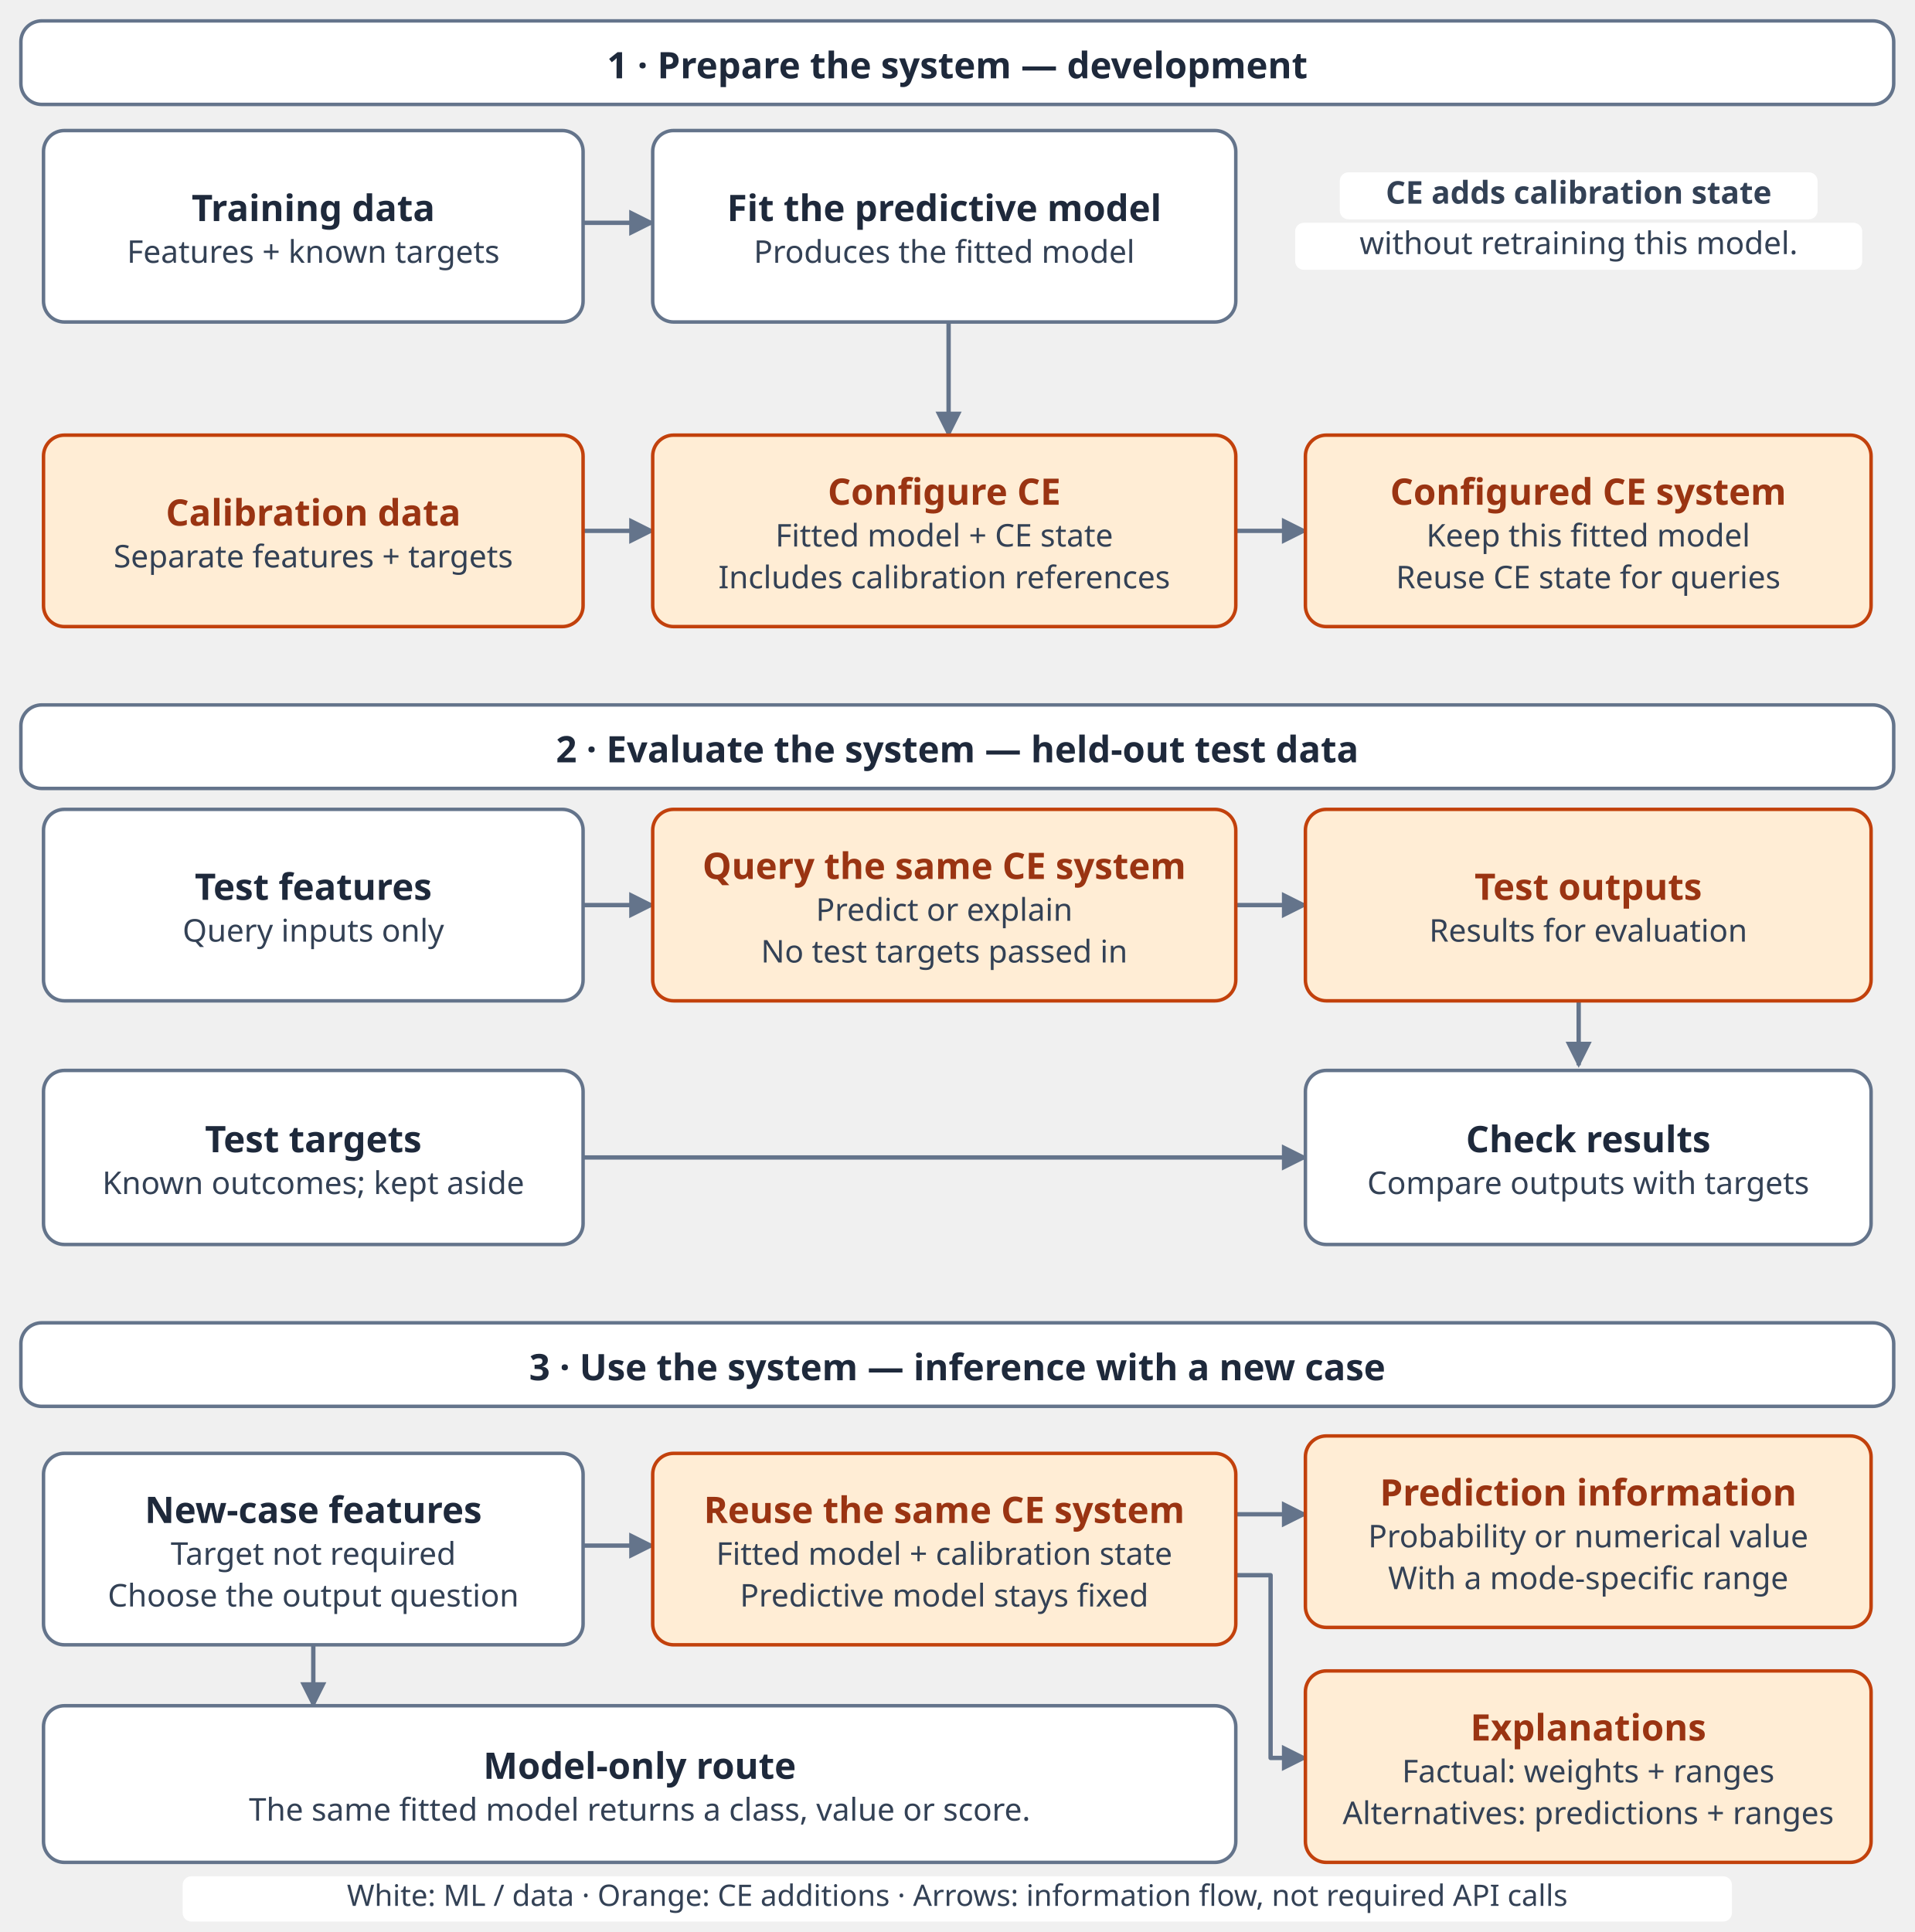
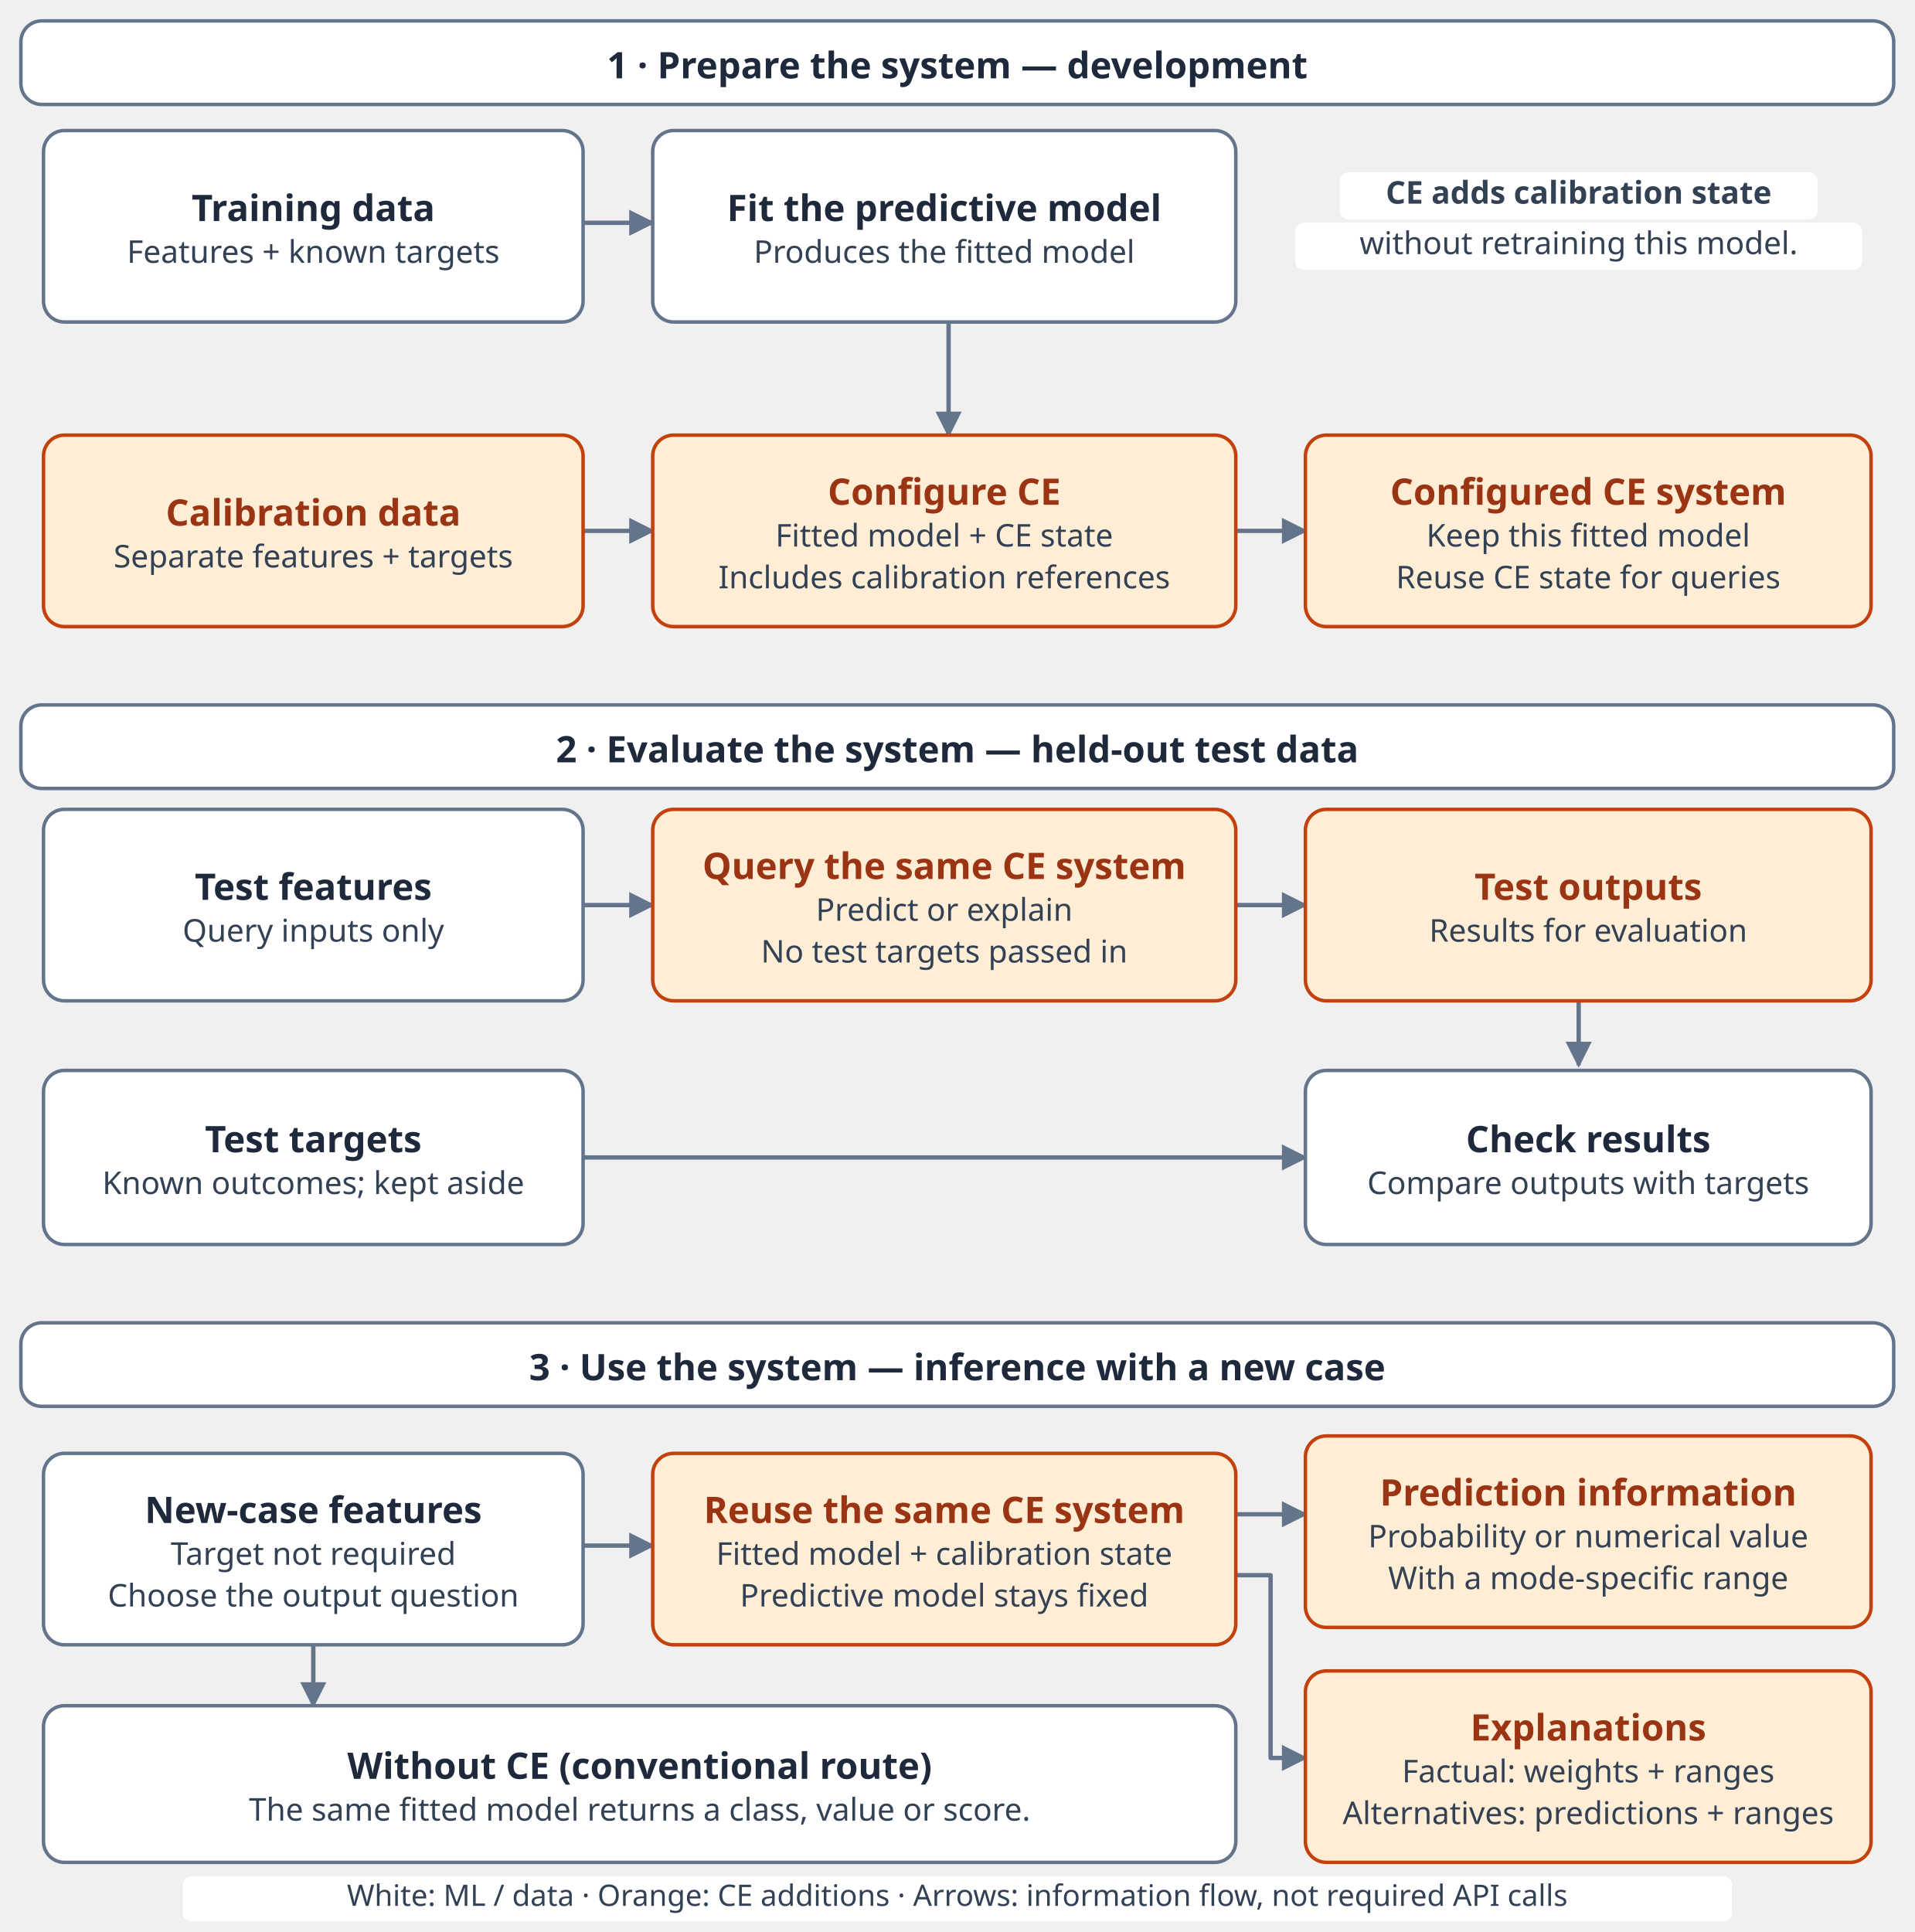
<svg xmlns="http://www.w3.org/2000/svg" viewBox="0 0 1100 1110" role="img" aria-labelledby="title desc">
  <defs>
    <marker id="arrow" viewBox="0 0 10 10" refX="9" refY="5" markerWidth="6" markerHeight="6" orient="auto">
      <path d="M0 0L10 5L0 10Z" fill="#64748b" />
    </marker>
  </defs>
  <g class="node">
    <rect x="12" y="12" width="1076" height="48" rx="12" fill="#ffffff" stroke="#64748b" stroke-width="2" />
    <text x="550.0" y="45.0" text-anchor="middle" font-family="sans-serif" font-size="21" font-weight="700" fill="#1e293b">1 · Prepare the system — development</text>
  </g>
  <path d="M335 128H375" fill="none" stroke="#64748b" stroke-width="2.5" stroke-linejoin="round" marker-end="url(#arrow)" />
  <path d="M545 185V250" fill="none" stroke="#64748b" stroke-width="2.5" stroke-linejoin="round" marker-end="url(#arrow)" />
  <path d="M335 305H375" fill="none" stroke="#64748b" stroke-width="2.5" stroke-linejoin="round" marker-end="url(#arrow)" />
  <path d="M710 305H750" fill="none" stroke="#64748b" stroke-width="2.5" stroke-linejoin="round" marker-end="url(#arrow)" />
  <g class="node">
    <rect x="25" y="75" width="310" height="110" rx="12" fill="#ffffff" stroke="#64748b" stroke-width="2" />
    <text x="180.0" y="127.0" text-anchor="middle" font-family="sans-serif" font-size="21" font-weight="700" fill="#1e293b">Training data</text>
    <text x="180.0" y="151.0" text-anchor="middle" font-family="sans-serif" font-size="18" font-weight="400" fill="#334155">Features + known targets</text>
  </g>
  <g class="node">
    <rect x="375" y="75" width="335" height="110" rx="12" fill="#ffffff" stroke="#64748b" stroke-width="2" />
    <text x="542.5" y="127.0" text-anchor="middle" font-family="sans-serif" font-size="21" font-weight="700" fill="#1e293b">Fit the predictive model</text>
    <text x="542.5" y="151.0" text-anchor="middle" font-family="sans-serif" font-size="18" font-weight="400" fill="#334155">Produces the fitted model</text>
  </g>
  <g class="node">
    <rect x="750" y="250" width="325" height="110" rx="12" fill="#ffedd5" stroke="#c2410c" stroke-width="2" />
    <text x="912.5" y="290.0" text-anchor="middle" font-family="sans-serif" font-size="21" font-weight="700" fill="#9a3412">Configured CE system</text>
    <text x="912.5" y="314.0" text-anchor="middle" font-family="sans-serif" font-size="18" font-weight="400" fill="#334155">Keep this fitted model</text>
    <text x="912.5" y="338.0" text-anchor="middle" font-family="sans-serif" font-size="18" font-weight="400" fill="#334155">Reuse CE state for queries</text>
  </g>
  <g class="node">
    <rect x="25" y="250" width="310" height="110" rx="12" fill="#ffedd5" stroke="#c2410c" stroke-width="2" />
    <text x="180.0" y="302.0" text-anchor="middle" font-family="sans-serif" font-size="21" font-weight="700" fill="#9a3412">Calibration data</text>
    <text x="180.0" y="326.0" text-anchor="middle" font-family="sans-serif" font-size="18" font-weight="400" fill="#334155">Separate features + targets</text>
  </g>
  <g class="node">
    <rect x="375" y="250" width="335" height="110" rx="12" fill="#ffedd5" stroke="#c2410c" stroke-width="2" />
    <text x="542.5" y="290.0" text-anchor="middle" font-family="sans-serif" font-size="21" font-weight="700" fill="#9a3412">Configure CE</text>
    <text x="542.5" y="314.0" text-anchor="middle" font-family="sans-serif" font-size="18" font-weight="400" fill="#334155">Fitted model + CE state</text>
    <text x="542.5" y="338.0" text-anchor="middle" font-family="sans-serif" font-size="18" font-weight="400" fill="#334155">Includes calibration references</text>
  </g>
  <rect x="769.75" y="99" width="274.5" height="27" rx="5" fill="#ffffff" />
  <text x="907" y="117" text-anchor="middle" font-family="sans-serif" font-size="18" font-weight="700" fill="#334155">CE adds calibration state</text>
  <rect x="744.1" y="128" width="325.8" height="27" rx="5" fill="#ffffff" />
  <text x="907" y="146" text-anchor="middle" font-family="sans-serif" font-size="18" font-weight="400" fill="#334155">without retraining this model.</text>
  <g class="node">
    <rect x="12" y="405" width="1076" height="48" rx="12" fill="#ffffff" stroke="#64748b" stroke-width="2" />
    <text x="550.0" y="438.0" text-anchor="middle" font-family="sans-serif" font-size="21" font-weight="700" fill="#1e293b">2 · Evaluate the system — held-out test data</text>
  </g>
  <path d="M335 520H375" fill="none" stroke="#64748b" stroke-width="2.5" stroke-linejoin="round" marker-end="url(#arrow)" />
  <path d="M710 520H750" fill="none" stroke="#64748b" stroke-width="2.5" stroke-linejoin="round" marker-end="url(#arrow)" />
  <path d="M907 575V612" fill="none" stroke="#64748b" stroke-width="2.5" stroke-linejoin="round" marker-end="url(#arrow)" />
  <path d="M335 665H750" fill="none" stroke="#64748b" stroke-width="2.5" stroke-linejoin="round" marker-end="url(#arrow)" />
  <g class="node">
    <rect x="25" y="465" width="310" height="110" rx="12" fill="#ffffff" stroke="#64748b" stroke-width="2" />
    <text x="180.0" y="517.0" text-anchor="middle" font-family="sans-serif" font-size="21" font-weight="700" fill="#1e293b">Test features</text>
    <text x="180.0" y="541.0" text-anchor="middle" font-family="sans-serif" font-size="18" font-weight="400" fill="#334155">Query inputs only</text>
  </g>
  <g class="node">
    <rect x="375" y="465" width="335" height="110" rx="12" fill="#ffedd5" stroke="#c2410c" stroke-width="2" />
    <text x="542.5" y="505.0" text-anchor="middle" font-family="sans-serif" font-size="21" font-weight="700" fill="#9a3412">Query the same CE system</text>
    <text x="542.5" y="529.0" text-anchor="middle" font-family="sans-serif" font-size="18" font-weight="400" fill="#334155">Predict or explain</text>
    <text x="542.5" y="553.0" text-anchor="middle" font-family="sans-serif" font-size="18" font-weight="400" fill="#334155">No test targets passed in</text>
  </g>
  <g class="node">
    <rect x="750" y="465" width="325" height="110" rx="12" fill="#ffedd5" stroke="#c2410c" stroke-width="2" />
    <text x="912.5" y="517.0" text-anchor="middle" font-family="sans-serif" font-size="21" font-weight="700" fill="#9a3412">Test outputs</text>
    <text x="912.5" y="541.0" text-anchor="middle" font-family="sans-serif" font-size="18" font-weight="400" fill="#334155">Results for evaluation</text>
  </g>
  <g class="node">
    <rect x="25" y="615" width="310" height="100" rx="12" fill="#ffffff" stroke="#64748b" stroke-width="2" />
    <text x="180.0" y="662.0" text-anchor="middle" font-family="sans-serif" font-size="21" font-weight="700" fill="#1e293b">Test targets</text>
    <text x="180.0" y="686.0" text-anchor="middle" font-family="sans-serif" font-size="18" font-weight="400" fill="#334155">Known outcomes; kept aside</text>
  </g>
  <g class="node">
    <rect x="750" y="615" width="325" height="100" rx="12" fill="#ffffff" stroke="#64748b" stroke-width="2" />
    <text x="912.5" y="662.0" text-anchor="middle" font-family="sans-serif" font-size="21" font-weight="700" fill="#1e293b">Check results</text>
    <text x="912.5" y="686.0" text-anchor="middle" font-family="sans-serif" font-size="18" font-weight="400" fill="#334155">Compare outputs with targets</text>
  </g>
  <g class="node">
    <rect x="12" y="760" width="1076" height="48" rx="12" fill="#ffffff" stroke="#64748b" stroke-width="2" />
    <text x="550.0" y="793.0" text-anchor="middle" font-family="sans-serif" font-size="21" font-weight="700" fill="#1e293b">3 · Use the system — inference with a new case</text>
  </g>
  <path d="M335 888H375" fill="none" stroke="#64748b" stroke-width="2.5" stroke-linejoin="round" marker-end="url(#arrow)" />
  <path d="M710 870H750" fill="none" stroke="#64748b" stroke-width="2.5" stroke-linejoin="round" marker-end="url(#arrow)" />
  <path d="M710 905H730V1010H750" fill="none" stroke="#64748b" stroke-width="2.5" stroke-linejoin="round" marker-end="url(#arrow)" />
  <g class="node">
    <rect x="25" y="835" width="310" height="110" rx="12" fill="#ffffff" stroke="#64748b" stroke-width="2" />
    <text x="180.0" y="875.0" text-anchor="middle" font-family="sans-serif" font-size="21" font-weight="700" fill="#1e293b">New-case features</text>
    <text x="180.0" y="899.0" text-anchor="middle" font-family="sans-serif" font-size="18" font-weight="400" fill="#334155">Target not required</text>
    <text x="180.0" y="923.0" text-anchor="middle" font-family="sans-serif" font-size="18" font-weight="400" fill="#334155">Choose the output question</text>
  </g>
  <g class="node">
    <rect x="375" y="835" width="335" height="110" rx="12" fill="#ffedd5" stroke="#c2410c" stroke-width="2" />
    <text x="542.5" y="875.0" text-anchor="middle" font-family="sans-serif" font-size="21" font-weight="700" fill="#9a3412">Reuse the same CE system</text>
    <text x="542.5" y="899.0" text-anchor="middle" font-family="sans-serif" font-size="18" font-weight="400" fill="#334155">Fitted model + calibration state</text>
    <text x="542.5" y="923.0" text-anchor="middle" font-family="sans-serif" font-size="18" font-weight="400" fill="#334155">Predictive model stays fixed</text>
  </g>
  <g class="node">
    <rect x="750" y="825" width="325" height="110" rx="12" fill="#ffedd5" stroke="#c2410c" stroke-width="2" />
    <text x="912.5" y="865.0" text-anchor="middle" font-family="sans-serif" font-size="21" font-weight="700" fill="#9a3412">Prediction information</text>
    <text x="912.5" y="889.0" text-anchor="middle" font-family="sans-serif" font-size="18" font-weight="400" fill="#334155">Probability or numerical value</text>
    <text x="912.5" y="913.0" text-anchor="middle" font-family="sans-serif" font-size="18" font-weight="400" fill="#334155">With a mode-specific range</text>
  </g>
  <g class="node">
    <rect x="750" y="960" width="325" height="110" rx="12" fill="#ffedd5" stroke="#c2410c" stroke-width="2" />
    <text x="912.5" y="1000.0" text-anchor="middle" font-family="sans-serif" font-size="21" font-weight="700" fill="#9a3412">Explanations</text>
    <text x="912.5" y="1024.0" text-anchor="middle" font-family="sans-serif" font-size="18" font-weight="400" fill="#334155">Factual: weights + ranges</text>
    <text x="912.5" y="1048.0" text-anchor="middle" font-family="sans-serif" font-size="18" font-weight="400" fill="#334155">Alternatives: predictions + ranges</text>
  </g>
  <path d="M180 945V980" fill="none" stroke="#64748b" stroke-width="2.5" stroke-linejoin="round" marker-end="url(#arrow)" />
  <g class="node">
    <rect x="25" y="980" width="685" height="90" rx="12" fill="#ffffff" stroke="#64748b" stroke-width="2" />
-     <text x="367.5" y="1022.0" text-anchor="middle" font-family="sans-serif" font-size="21" font-weight="700" fill="#1e293b">Model-only route</text>
+     <text x="367.5" y="1022.0" text-anchor="middle" font-family="sans-serif" font-size="21" font-weight="700" fill="#1e293b">Without CE (conventional route)</text>
    <text x="367.5" y="1046.0" text-anchor="middle" font-family="sans-serif" font-size="18" font-weight="400" fill="#334155">The same fitted model returns a class, value or score.</text>
  </g>
  <rect x="104.95" y="1078" width="890.1" height="26" rx="5" fill="#ffffff" />
  <text x="550" y="1095" text-anchor="middle" font-family="sans-serif" font-size="17" font-weight="400" fill="#334155">White: ML / data · Orange: CE additions · Arrows: information flow, not required API calls</text>
</svg>
